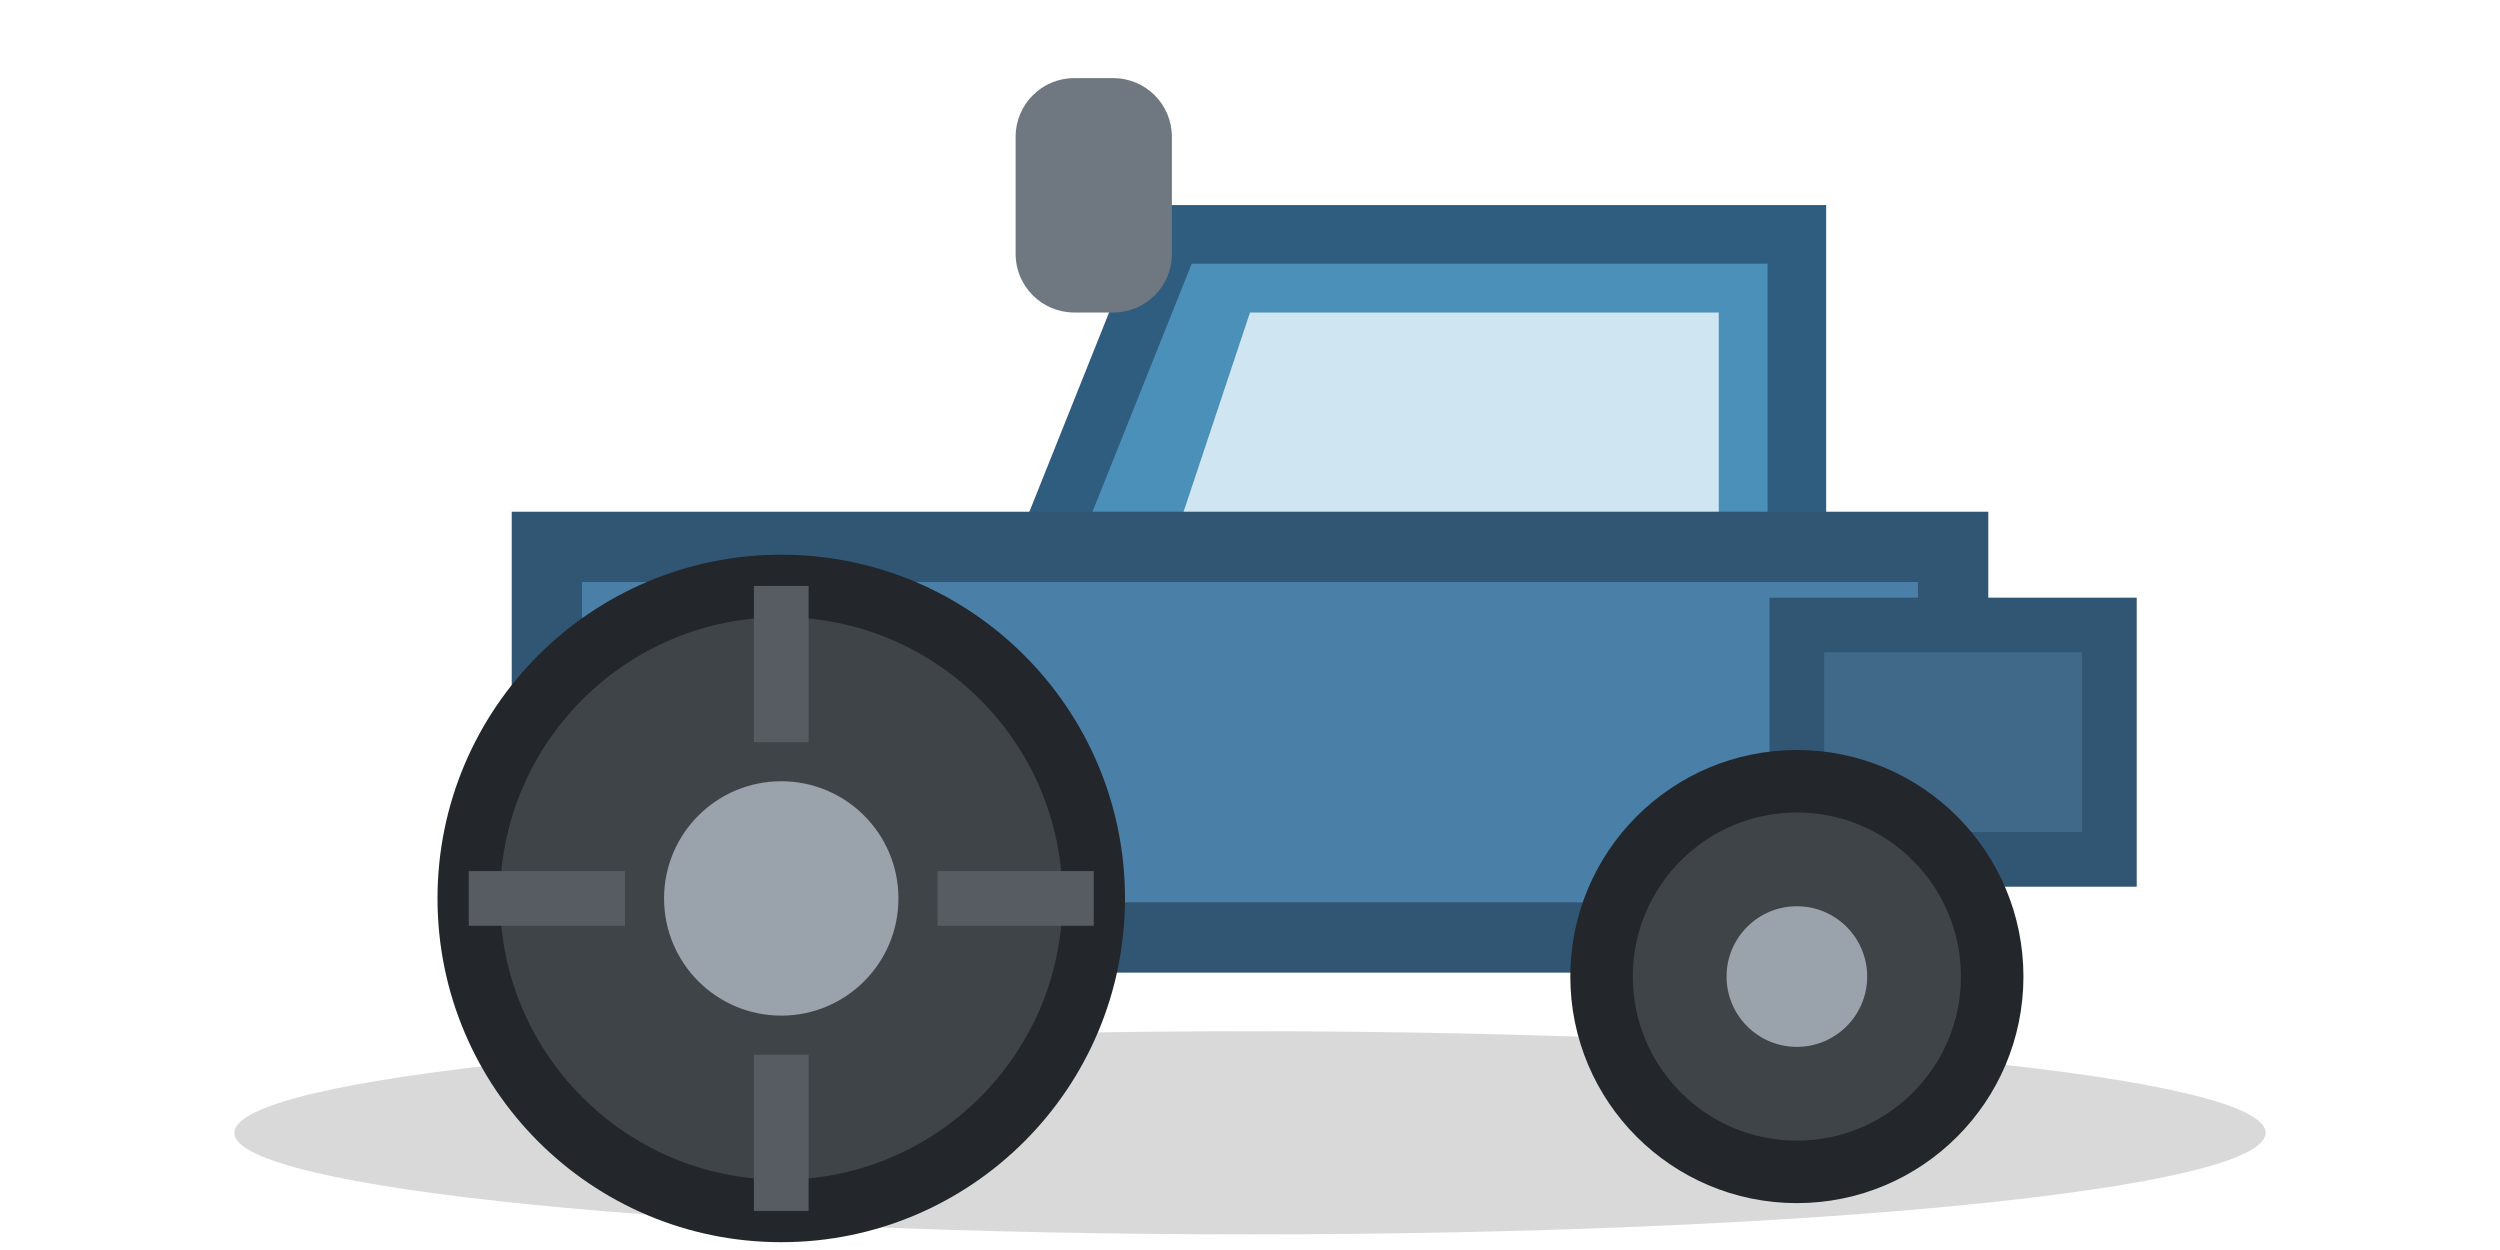
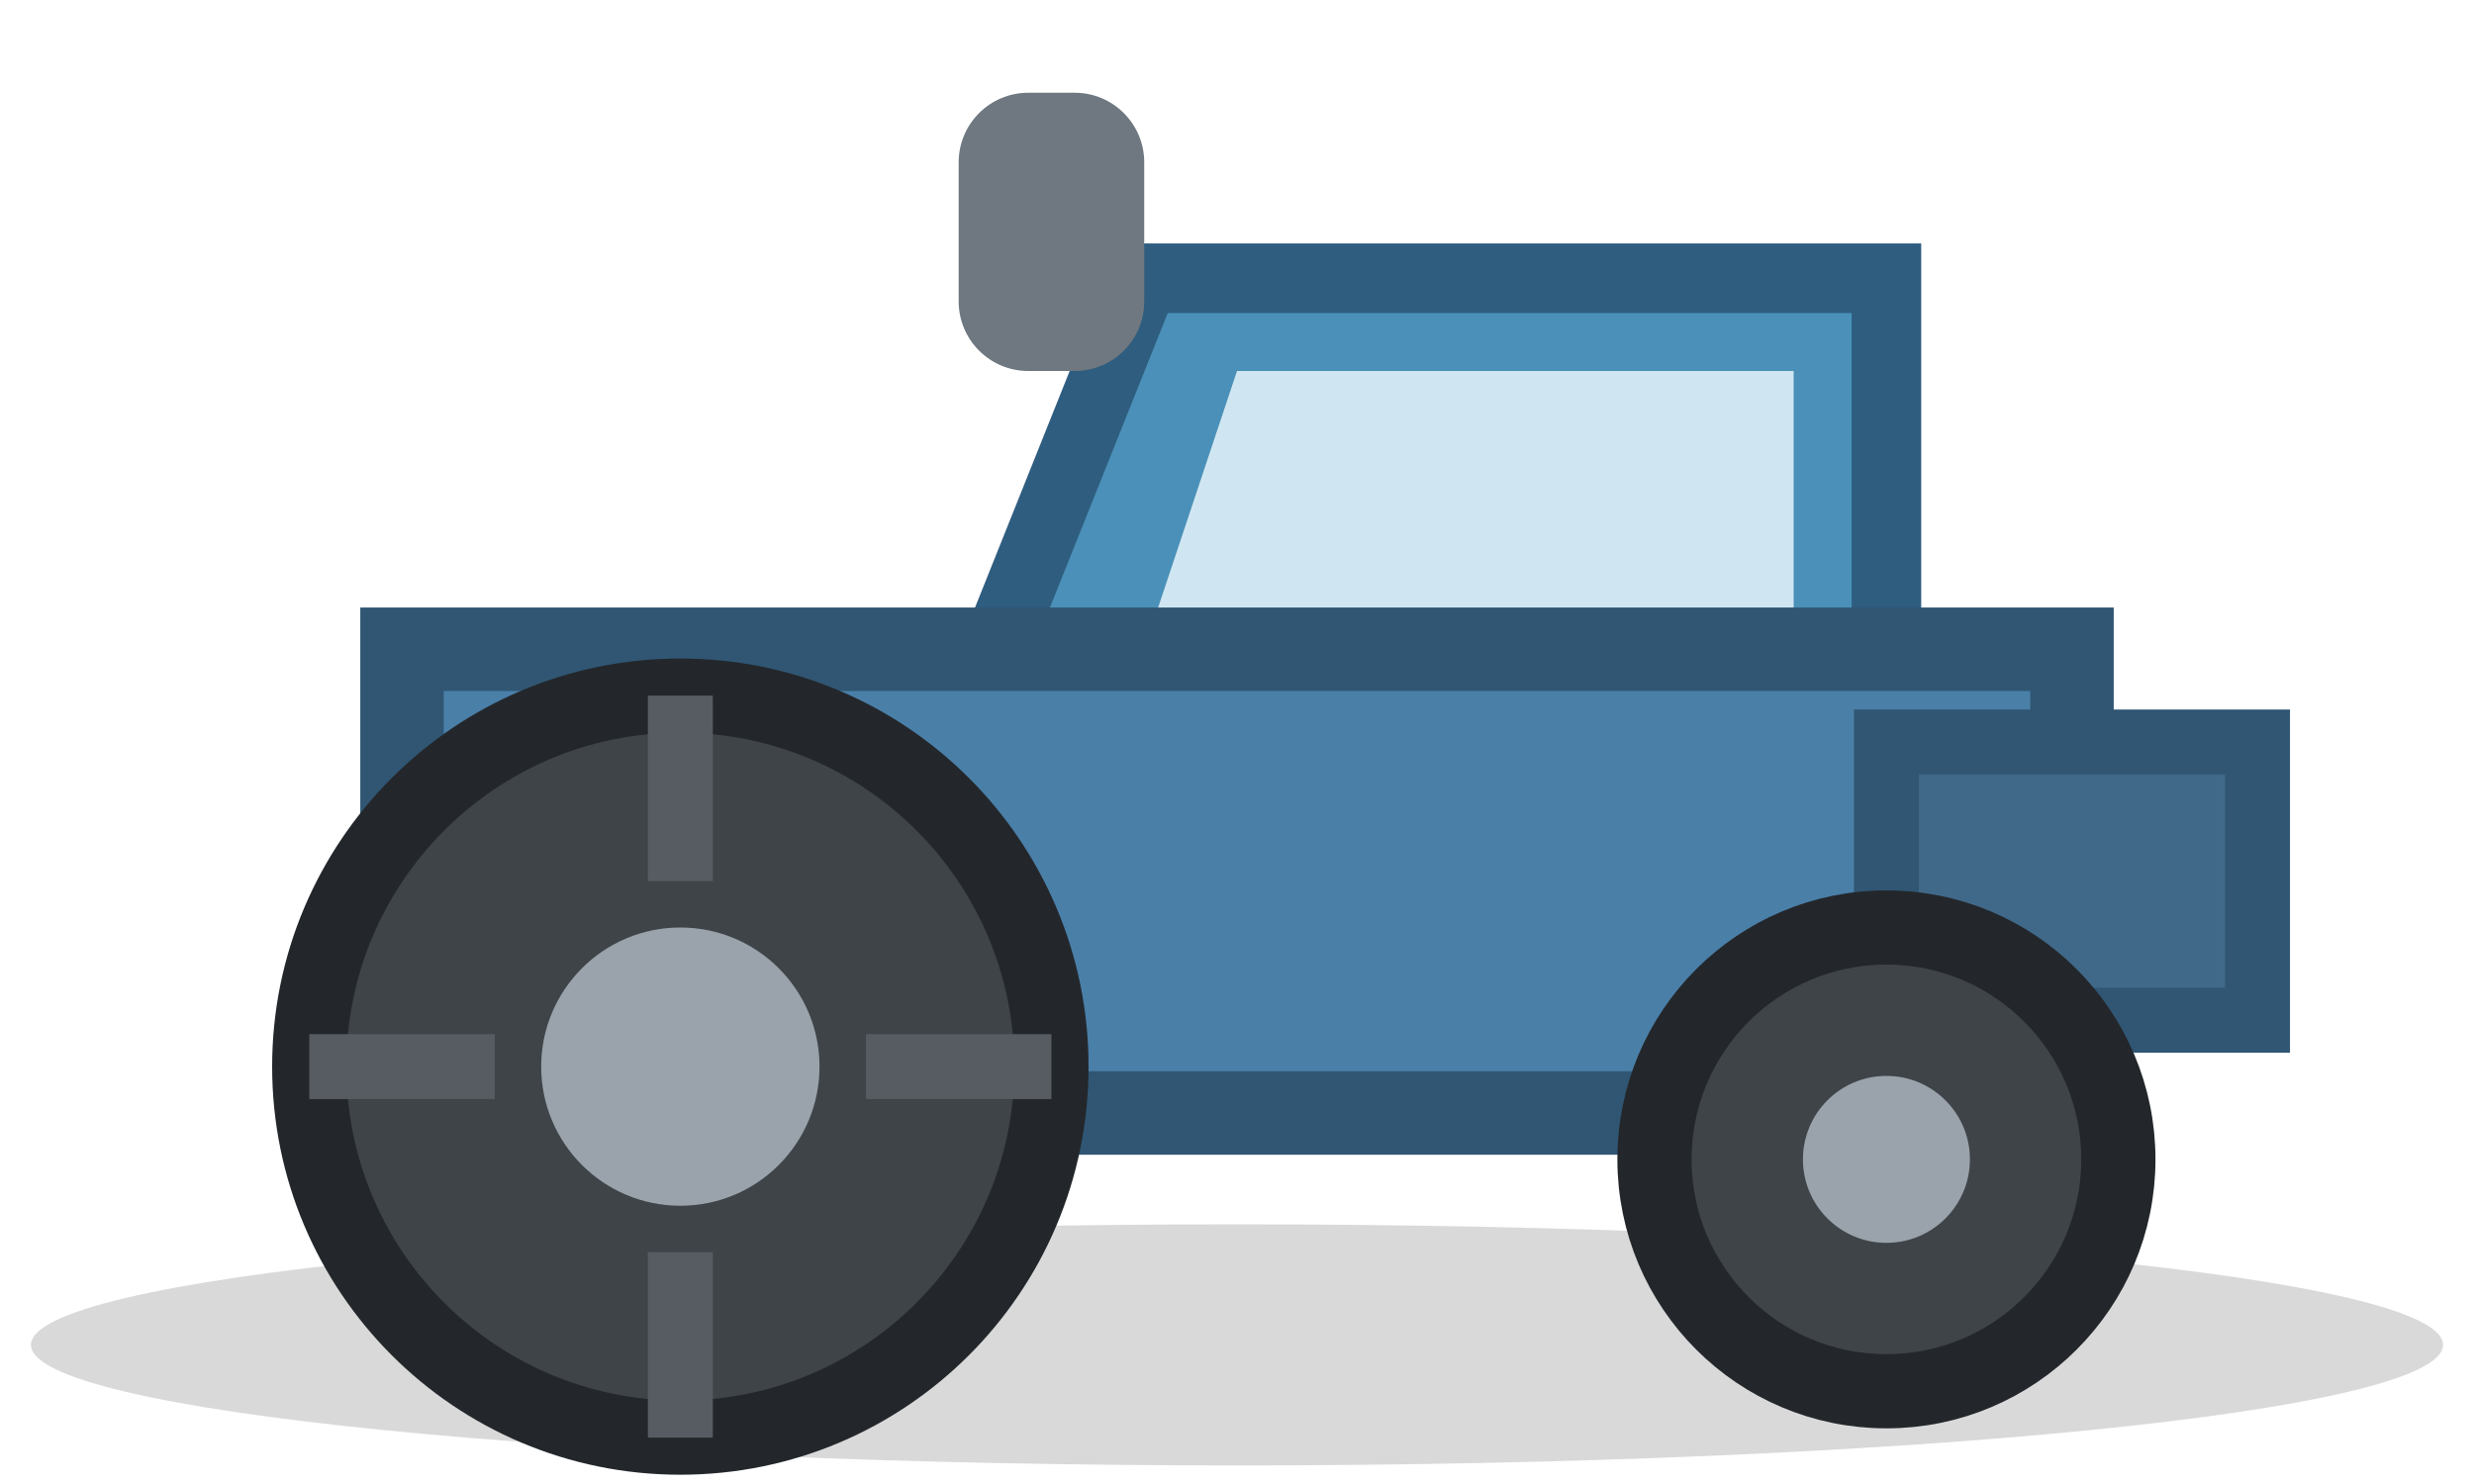
- <svg xmlns="http://www.w3.org/2000/svg" viewBox="0 0 96 48" width="96" height="48">
+ <svg xmlns="http://www.w3.org/2000/svg" viewBox="8 0 80 48" width="80" height="48">
  <g transform="scale(1.5)">
    <ellipse cx="32" cy="29" rx="26" ry="2.6" fill="#000" opacity=".15" />
    <path d="M30 6h16v10H26z" fill="#4a90b8" stroke="#2f5d80" stroke-width="1.5" />
    <path d="M32 8h12v6H30z" fill="#cfe6f2" />
    <path d="M14 14h36v10H14z" fill="#4a7fa8" stroke="#305673" stroke-width="1.8" />
    <path d="M46 16h8v6h-8z" fill="#406989" stroke="#305673" stroke-width="1.4" />
    <rect x="26" y="2" width="4" height="6" rx="1.5" fill="#6f7880" />
    <g fill="#3f4449" stroke="#23272b" stroke-width="1.6">
      <circle cx="20" cy="23" r="8" />
      <circle cx="46" cy="25" r="5" />
    </g>
    <g fill="#9aa3ab">
      <circle cx="20" cy="23" r="3" />
      <circle cx="46" cy="25" r="1.8" />
    </g>
    <g stroke="#565c62" stroke-width="1.4">
      <path d="M20 15v4M20 27v4M12 23h4M24 23h4" />
    </g>
  </g>
</svg>
